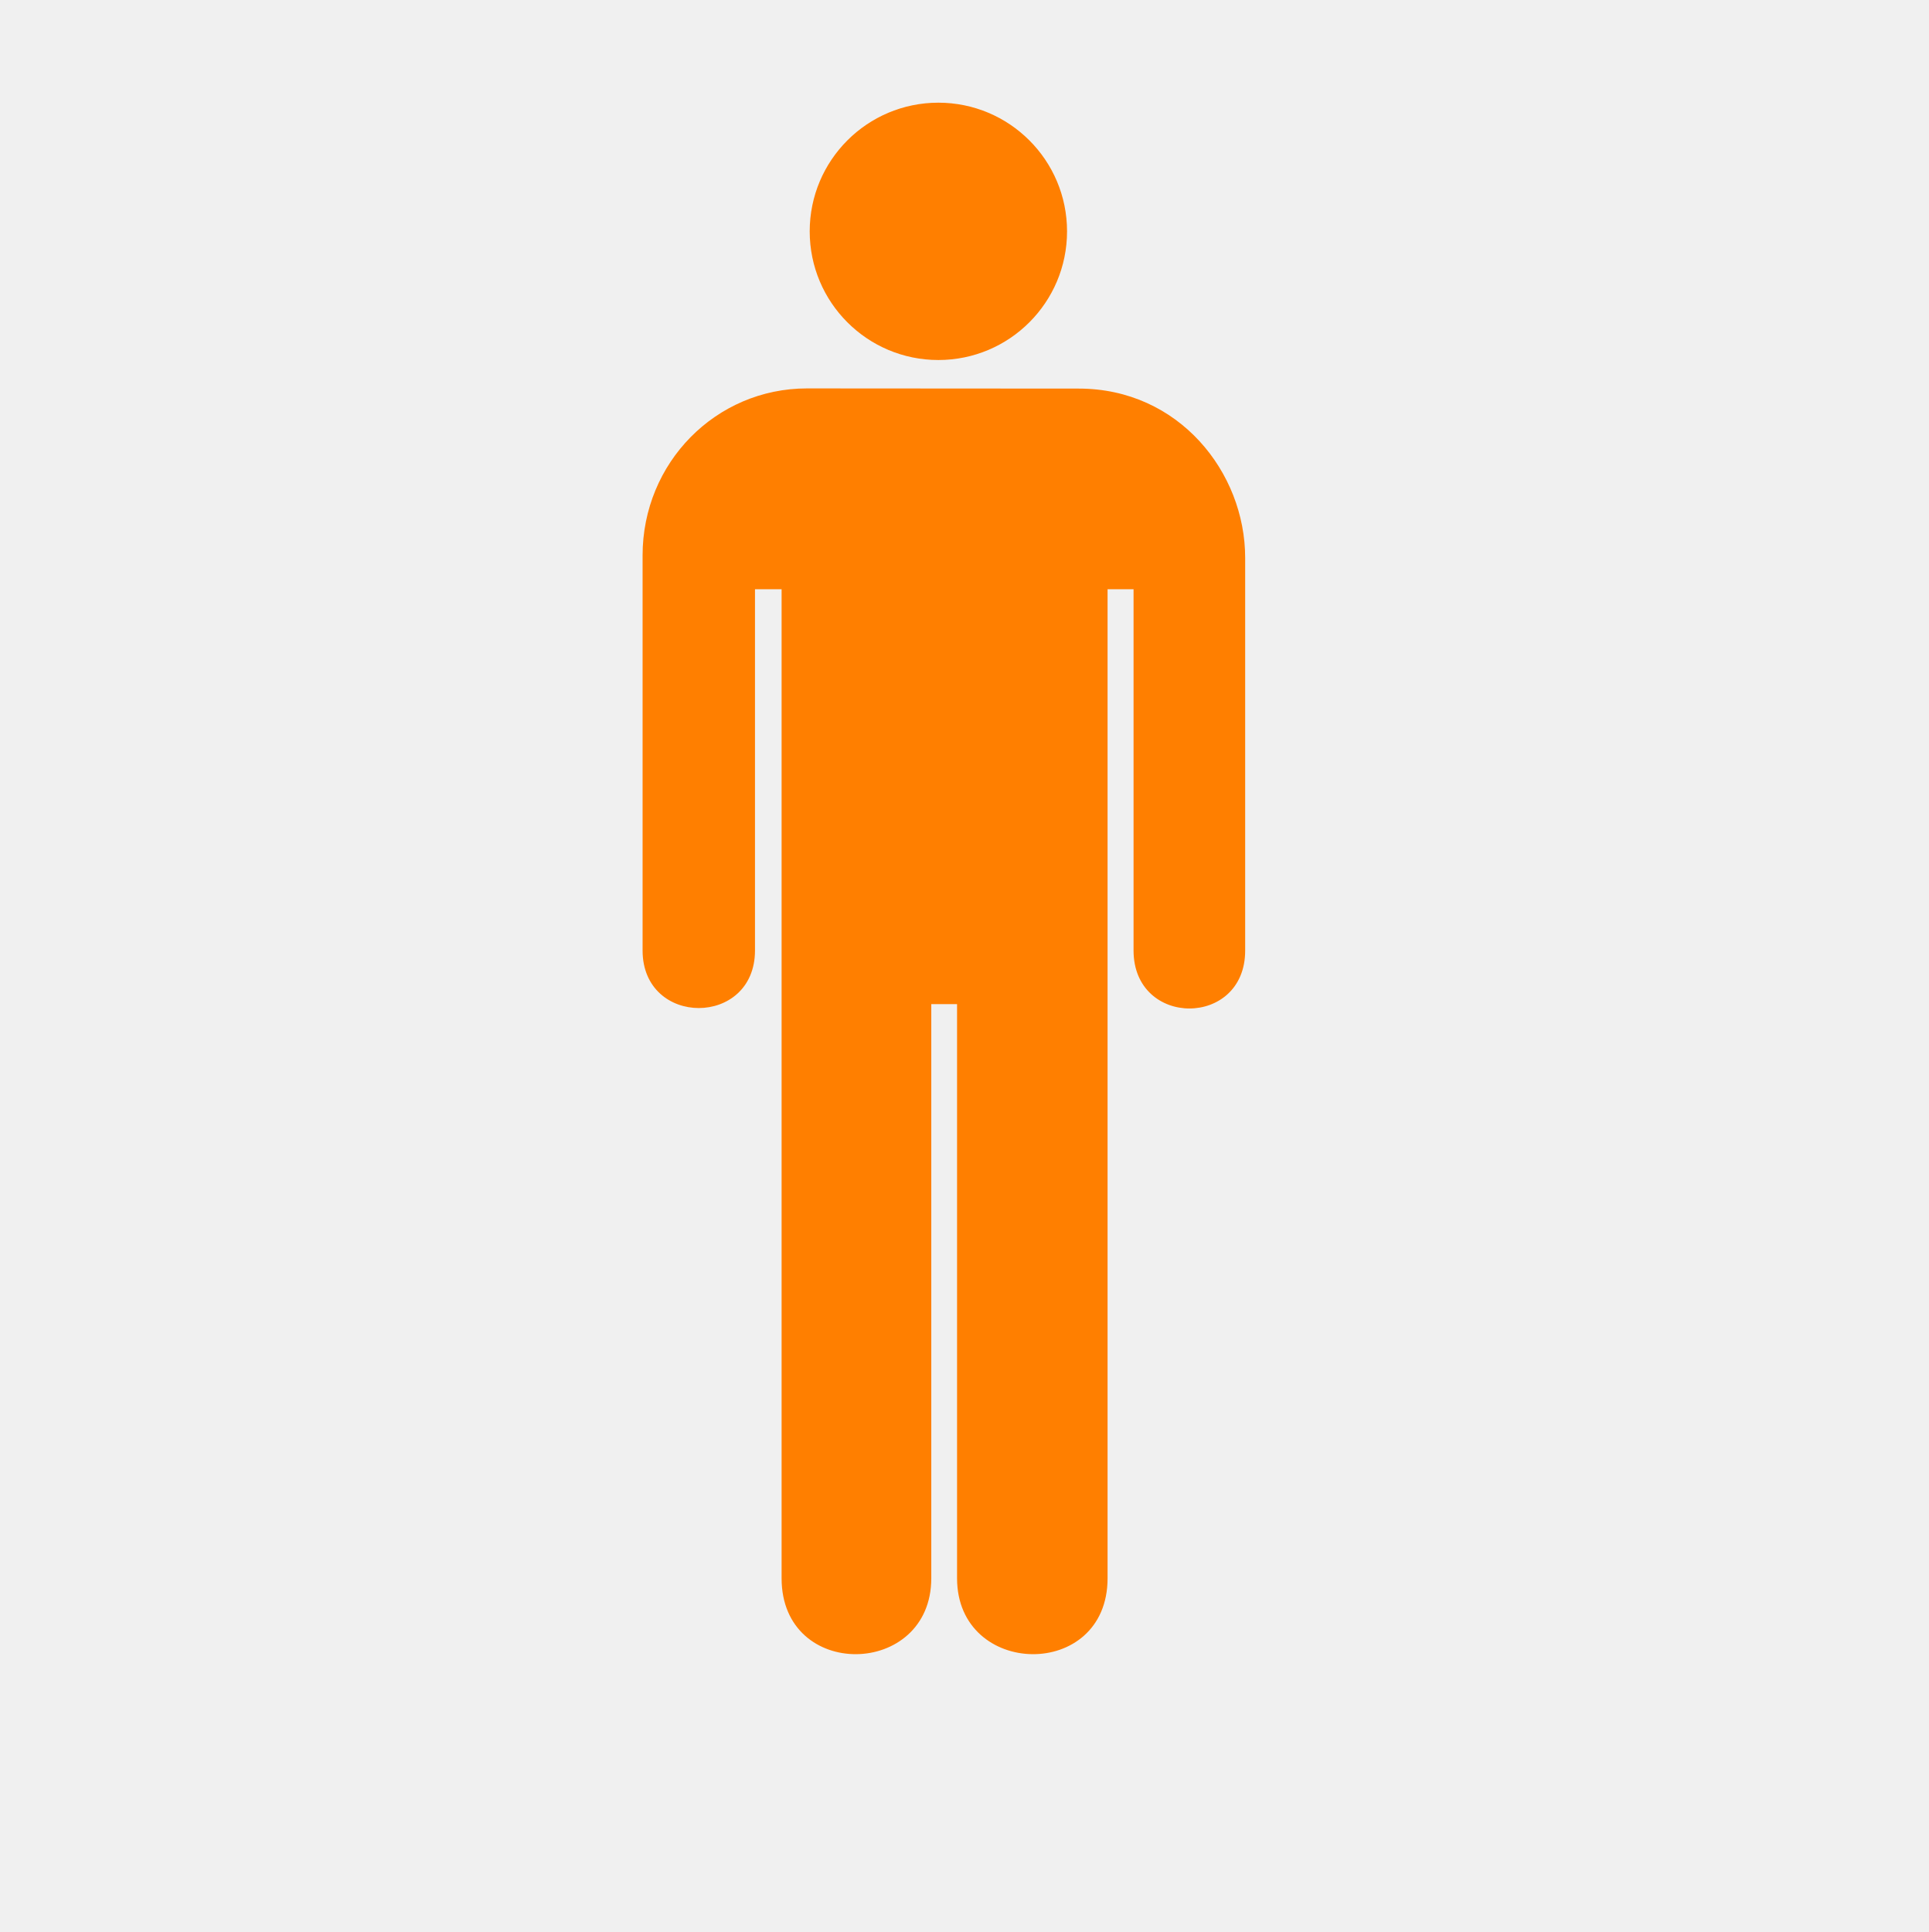
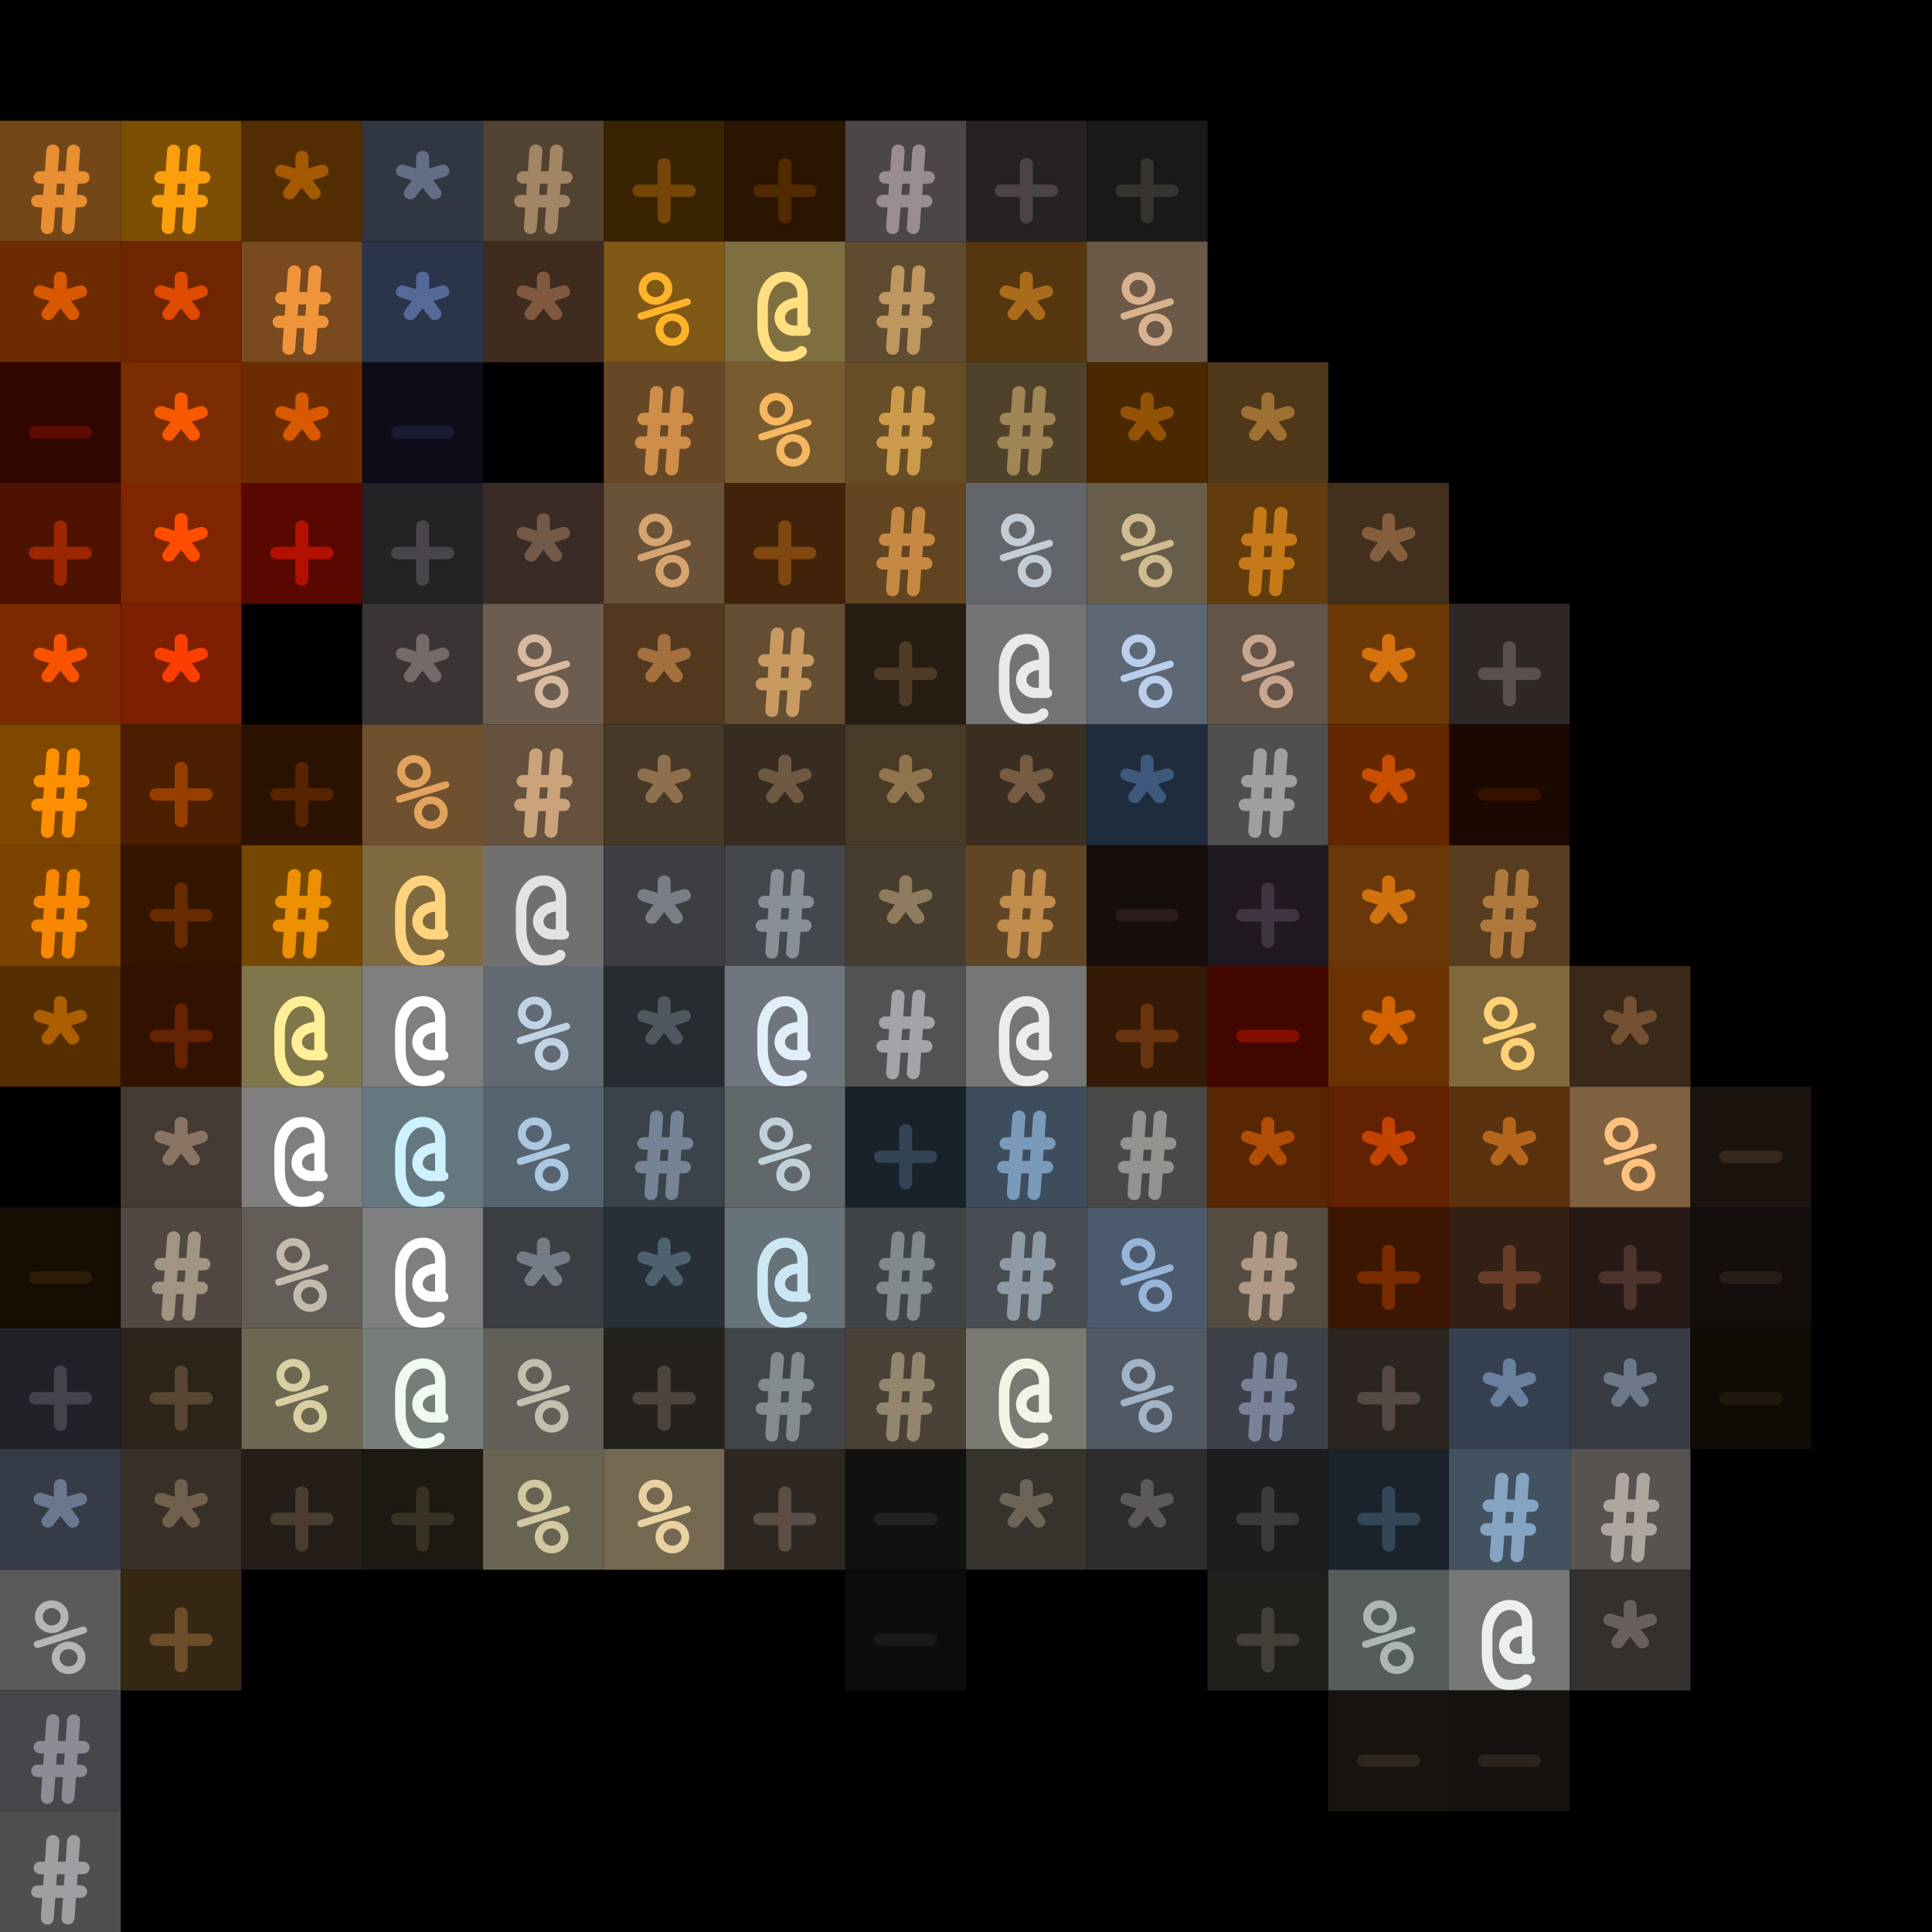
- <svg xmlns="http://www.w3.org/2000/svg" width="612.164" height="613.171">
-   <g>
-     <path stroke="#ffffff" fill="#56aaff" id="path2457" d="m302.803,90.424" />
-     <g id="svg_1">
-       <path fill="#ff7f00" id="path2455" d="m297.803,114.26c22.551,0 40.835,-18.284 40.835,-40.836c0,-22.551 -18.284,-40.834 -40.835,-40.834c-22.552,0 -40.834,18.283 -40.834,40.834c0,22.552 18.282,40.836 40.834,40.836z" />
-       <path fill="#ff7f00" id="path2459" d="m256.105,123.273c-28.918,0 -52.173,23.584 -52.173,53l0,125.375c0,24.375 35.673,24.375 35.673,0l0,-114.642l8.444,0l0,313.907c0,32.589 47.503,31.63 47.503,0l0,-182.22l8.182,0l0,182.22c0,31.63 47.765,32.589 47.765,0l0,-313.907l8.247,0l0,114.642c0,24.562 35.487,24.562 35.422,0l0,-124.625c0,-27.125 -21.064,-53.694 -52.814,-53.694l-86.249,-0.056z" />
-     </g>
+ <svg xmlns="http://www.w3.org/2000/svg" viewBox="0 0 320 320">
+   <rect width="320" height="320" fill="#000" />
+   <g font-family="Menlo,Courier,monospace" font-weight="bold" font-size="20" text-anchor="middle">
+     <rect x="0" y="20" width="20" height="20" fill="rgb(116,71,25)" />
+     <text x="10" y="37" fill="rgb(232,142,51)">#</text>
+     <rect x="20" y="20" width="20" height="20" fill="rgb(125,79,6)" />
+     <text x="30" y="37" fill="rgb(251,159,13)">#</text>
+     <rect x="40" y="20" width="20" height="20" fill="rgb(82,45,1)" />
+     <text x="50" y="37" fill="rgb(164,90,2)">*</text>
+     <rect x="60" y="20" width="20" height="20" fill="rgb(49,55,66)" />
+     <text x="70" y="37" fill="rgb(98,110,133)">*</text>
+     <rect x="80" y="20" width="20" height="20" fill="rgb(81,66,50)" />
+     <text x="90" y="37" fill="rgb(162,133,100)">#</text>
+     <rect x="100" y="20" width="20" height="20" fill="rgb(58,35,3)" />
+     <text x="110" y="37" fill="rgb(117,70,7)">+</text>
+     <rect x="120" y="20" width="20" height="20" fill="rgb(41,21,0)" />
+     <text x="130" y="37" fill="rgb(82,42,0)">+</text>
+     <rect x="140" y="20" width="20" height="20" fill="rgb(77,70,73)" />
+     <text x="150" y="37" fill="rgb(154,140,147)">#</text>
+     <rect x="160" y="20" width="20" height="20" fill="rgb(38,33,37)" />
+     <text x="170" y="37" fill="rgb(77,66,74)">+</text>
+     <rect x="180" y="20" width="20" height="20" fill="rgb(27,25,23)" />
+     <text x="190" y="37" fill="rgb(55,51,47)">+</text>
+     <rect x="0" y="40" width="20" height="20" fill="rgb(108,44,0)" />
+     <text x="10" y="57" fill="rgb(216,89,0)">*</text>
+     <rect x="20" y="40" width="20" height="20" fill="rgb(110,37,0)" />
+     <text x="30" y="57" fill="rgb(221,74,0)">*</text>
+     <rect x="40" y="40" width="20" height="20" fill="rgb(120,74,29)" />
+     <text x="50" y="57" fill="rgb(240,148,59)">#</text>
+     <rect x="60" y="40" width="20" height="20" fill="rgb(42,53,76)" />
+     <text x="70" y="57" fill="rgb(85,106,152)">*</text>
+     <rect x="80" y="40" width="20" height="20" fill="rgb(64,44,31)" />
+     <text x="90" y="57" fill="rgb(129,89,62)">*</text>
+     <rect x="100" y="40" width="20" height="20" fill="rgb(127,89,21)" />
+     <text x="110" y="57" fill="rgb(255,179,43)">%</text>
+     <rect x="120" y="40" width="20" height="20" fill="rgb(127,111,64)" />
+     <text x="130" y="57" fill="rgb(255,223,128)">@</text>
+     <rect x="140" y="40" width="20" height="20" fill="rgb(95,75,48)" />
+     <text x="150" y="57" fill="rgb(190,151,96)">#</text>
+     <rect x="160" y="40" width="20" height="20" fill="rgb(85,54,14)" />
+     <text x="170" y="57" fill="rgb(170,108,28)">*</text>
+     <rect x="180" y="40" width="20" height="20" fill="rgb(108,89,71)" />
+     <text x="190" y="57" fill="rgb(216,178,143)">%</text>
+     <rect x="0" y="60" width="20" height="20" fill="rgb(47,6,0)" />
+     <text x="10" y="77" fill="rgb(94,12,0)">-</text>
+     <rect x="20" y="60" width="20" height="20" fill="rgb(123,44,0)" />
+     <text x="30" y="77" fill="rgb(247,88,0)">*</text>
+     <rect x="40" y="60" width="20" height="20" fill="rgb(108,44,0)" />
+     <text x="50" y="77" fill="rgb(216,89,0)">*</text>
+     <rect x="60" y="60" width="20" height="20" fill="rgb(12,13,25)" />
+     <text x="70" y="77" fill="rgb(25,27,51)">-</text>
+     <rect x="100" y="60" width="20" height="20" fill="rgb(103,71,37)" />
+     <text x="110" y="77" fill="rgb(206,142,74)">#</text>
+     <rect x="120" y="60" width="20" height="20" fill="rgb(122,91,48)" />
+     <text x="130" y="77" fill="rgb(245,183,96)">%</text>
+     <rect x="140" y="60" width="20" height="20" fill="rgb(102,77,37)" />
+     <text x="150" y="77" fill="rgb(204,154,75)">#</text>
+     <rect x="160" y="60" width="20" height="20" fill="rgb(80,66,42)" />
+     <text x="170" y="77" fill="rgb(160,133,85)">#</text>
+     <rect x="180" y="60" width="20" height="20" fill="rgb(74,41,2)" />
+     <text x="190" y="77" fill="rgb(148,83,4)">*</text>
+     <rect x="200" y="60" width="20" height="20" fill="rgb(79,56,25)" />
+     <text x="210" y="77" fill="rgb(158,112,51)">*</text>
+     <rect x="0" y="80" width="20" height="20" fill="rgb(77,19,0)" />
+     <text x="10" y="97" fill="rgb(155,38,0)">+</text>
+     <rect x="20" y="80" width="20" height="20" fill="rgb(127,38,0)" />
+     <text x="30" y="97" fill="rgb(255,77,0)">*</text>
+     <rect x="40" y="80" width="20" height="20" fill="rgb(89,8,0)" />
+     <text x="50" y="97" fill="rgb(178,16,0)">+</text>
+     <rect x="60" y="80" width="20" height="20" fill="rgb(36,34,37)" />
+     <text x="70" y="97" fill="rgb(73,69,75)">+</text>
+     <rect x="80" y="80" width="20" height="20" fill="rgb(58,44,36)" />
+     <text x="90" y="97" fill="rgb(116,89,73)">*</text>
+     <rect x="100" y="80" width="20" height="20" fill="rgb(106,82,56)" />
+     <text x="110" y="97" fill="rgb(213,164,113)">%</text>
+     <rect x="120" y="80" width="20" height="20" fill="rgb(64,35,8)" />
+     <text x="130" y="97" fill="rgb(128,71,17)">+</text>
+     <rect x="140" y="80" width="20" height="20" fill="rgb(98,68,33)" />
+     <text x="150" y="97" fill="rgb(197,137,67)">#</text>
+     <rect x="160" y="80" width="20" height="20" fill="rgb(98,102,107)" />
+     <text x="170" y="97" fill="rgb(196,205,214)">%</text>
+     <rect x="180" y="80" width="20" height="20" fill="rgb(104,93,72)" />
+     <text x="190" y="97" fill="rgb(209,187,144)">%</text>
+     <rect x="200" y="80" width="20" height="20" fill="rgb(98,60,12)" />
+     <text x="210" y="97" fill="rgb(197,121,24)">#</text>
+     <rect x="220" y="80" width="20" height="20" fill="rgb(66,47,30)" />
+     <text x="230" y="97" fill="rgb(132,94,61)">*</text>
+     <rect x="0" y="100" width="20" height="20" fill="rgb(124,41,0)" />
+     <text x="10" y="117" fill="rgb(248,83,0)">*</text>
+     <rect x="20" y="100" width="20" height="20" fill="rgb(125,31,0)" />
+     <text x="30" y="117" fill="rgb(250,63,0)">*</text>
+     <rect x="60" y="100" width="20" height="20" fill="rgb(58,53,52)" />
+     <text x="70" y="117" fill="rgb(116,106,104)">*</text>
+     <rect x="80" y="100" width="20" height="20" fill="rgb(108,93,80)" />
+     <text x="90" y="117" fill="rgb(217,186,160)">%</text>
+     <rect x="100" y="100" width="20" height="20" fill="rgb(82,56,31)" />
+     <text x="110" y="117" fill="rgb(164,112,62)">*</text>
+     <rect x="120" y="100" width="20" height="20" fill="rgb(100,77,49)" />
+     <text x="130" y="117" fill="rgb(200,154,98)">#</text>
+     <rect x="140" y="100" width="20" height="20" fill="rgb(39,29,19)" />
+     <text x="150" y="117" fill="rgb(78,59,39)">+</text>
+     <rect x="160" y="100" width="20" height="20" fill="rgb(116,116,118)" />
+     <text x="170" y="117" fill="rgb(233,233,236)">@</text>
+     <rect x="180" y="100" width="20" height="20" fill="rgb(93,103,117)" />
+     <text x="190" y="117" fill="rgb(187,206,235)">%</text>
+     <rect x="200" y="100" width="20" height="20" fill="rgb(100,83,72)" />
+     <text x="210" y="117" fill="rgb(200,166,144)">%</text>
+     <rect x="220" y="100" width="20" height="20" fill="rgb(107,56,6)" />
+     <text x="230" y="117" fill="rgb(214,113,13)">*</text>
+     <rect x="240" y="100" width="20" height="20" fill="rgb(46,39,38)" />
+     <text x="250" y="117" fill="rgb(92,79,77)">+</text>
+     <rect x="0" y="120" width="20" height="20" fill="rgb(127,71,0)" />
+     <text x="10" y="137" fill="rgb(255,142,0)">#</text>
+     <rect x="20" y="120" width="20" height="20" fill="rgb(75,31,0)" />
+     <text x="30" y="137" fill="rgb(150,62,0)">+</text>
+     <rect x="40" y="120" width="20" height="20" fill="rgb(43,18,0)" />
+     <text x="50" y="137" fill="rgb(86,36,0)">+</text>
+     <rect x="60" y="120" width="20" height="20" fill="rgb(112,81,47)" />
+     <text x="70" y="137" fill="rgb(225,163,94)">%</text>
+     <rect x="80" y="120" width="20" height="20" fill="rgb(101,81,61)" />
+     <text x="90" y="137" fill="rgb(202,163,123)">#</text>
+     <rect x="100" y="120" width="20" height="20" fill="rgb(71,56,39)" />
+     <text x="110" y="137" fill="rgb(142,112,79)">*</text>
+     <rect x="120" y="120" width="20" height="20" fill="rgb(56,44,33)" />
+     <text x="130" y="137" fill="rgb(112,89,66)">*</text>
+     <rect x="140" y="120" width="20" height="20" fill="rgb(72,58,39)" />
+     <text x="150" y="137" fill="rgb(144,116,78)">*</text>
+     <rect x="160" y="120" width="20" height="20" fill="rgb(58,46,33)" />
+     <text x="170" y="137" fill="rgb(117,92,67)">*</text>
+     <rect x="180" y="120" width="20" height="20" fill="rgb(31,44,61)" />
+     <text x="190" y="137" fill="rgb(62,89,123)">*</text>
+     <rect x="200" y="120" width="20" height="20" fill="rgb(80,79,79)" />
+     <text x="210" y="137" fill="rgb(160,158,158)">#</text>
+     <rect x="220" y="120" width="20" height="20" fill="rgb(100,39,0)" />
+     <text x="230" y="137" fill="rgb(200,78,0)">*</text>
+     <rect x="240" y="120" width="20" height="20" fill="rgb(27,8,0)" />
+     <text x="250" y="137" fill="rgb(54,17,0)">-</text>
+     <rect x="0" y="140" width="20" height="20" fill="rgb(124,67,0)" />
+     <text x="10" y="157" fill="rgb(248,135,0)">#</text>
+     <rect x="20" y="140" width="20" height="20" fill="rgb(52,21,0)" />
+     <text x="30" y="157" fill="rgb(104,43,0)">+</text>
+     <rect x="40" y="140" width="20" height="20" fill="rgb(118,71,0)" />
+     <text x="50" y="157" fill="rgb(236,143,0)">#</text>
+     <rect x="60" y="140" width="20" height="20" fill="rgb(127,105,62)" />
+     <text x="70" y="157" fill="rgb(255,210,125)">@</text>
+     <rect x="80" y="140" width="20" height="20" fill="rgb(114,112,111)" />
+     <text x="90" y="157" fill="rgb(229,225,223)">@</text>
+     <rect x="100" y="140" width="20" height="20" fill="rgb(60,62,66)" />
+     <text x="110" y="157" fill="rgb(121,125,133)">*</text>
+     <rect x="120" y="140" width="20" height="20" fill="rgb(68,71,75)" />
+     <text x="130" y="157" fill="rgb(137,143,151)">#</text>
+     <rect x="140" y="140" width="20" height="20" fill="rgb(71,61,46)" />
+     <text x="150" y="157" fill="rgb(143,123,93)">*</text>
+     <rect x="160" y="140" width="20" height="20" fill="rgb(97,70,38)" />
+     <text x="170" y="157" fill="rgb(194,140,77)">#</text>
+     <rect x="180" y="140" width="20" height="20" fill="rgb(23,13,13)" />
+     <text x="190" y="157" fill="rgb(46,27,27)">-</text>
+     <rect x="200" y="140" width="20" height="20" fill="rgb(32,26,32)" />
+     <text x="210" y="157" fill="rgb(65,52,65)">+</text>
+     <rect x="220" y="140" width="20" height="20" fill="rgb(104,56,8)" />
+     <text x="230" y="157" fill="rgb(209,113,16)">*</text>
+     <rect x="240" y="140" width="20" height="20" fill="rgb(87,60,31)" />
+     <text x="250" y="157" fill="rgb(175,121,62)">#</text>
+     <rect x="0" y="160" width="20" height="20" fill="rgb(86,47,0)" />
+     <text x="10" y="177" fill="rgb(173,94,0)">*</text>
+     <rect x="20" y="160" width="20" height="20" fill="rgb(50,17,0)" />
+     <text x="30" y="177" fill="rgb(100,34,0)">+</text>
+     <rect x="40" y="160" width="20" height="20" fill="rgb(127,119,75)" />
+     <text x="50" y="177" fill="rgb(255,239,151)">@</text>
+     <rect x="60" y="160" width="20" height="20" fill="rgb(127,127,127)" />
+     <text x="70" y="177" fill="rgb(255,255,255)">@</text>
+     <rect x="80" y="160" width="20" height="20" fill="rgb(97,105,114)" />
+     <text x="90" y="177" fill="rgb(194,210,229)">%</text>
+     <rect x="100" y="160" width="20" height="20" fill="rgb(39,44,48)" />
+     <text x="110" y="177" fill="rgb(79,88,96)">*</text>
+     <rect x="120" y="160" width="20" height="20" fill="rgb(112,118,125)" />
+     <text x="130" y="177" fill="rgb(225,237,250)">@</text>
+     <rect x="140" y="160" width="20" height="20" fill="rgb(81,82,84)" />
+     <text x="150" y="177" fill="rgb(162,164,169)">#</text>
+     <rect x="160" y="160" width="20" height="20" fill="rgb(117,118,118)" />
+     <text x="170" y="177" fill="rgb(235,237,237)">@</text>
+     <rect x="180" y="160" width="20" height="20" fill="rgb(53,26,7)" />
+     <text x="190" y="177" fill="rgb(106,52,15)">+</text>
+     <rect x="200" y="160" width="20" height="20" fill="rgb(66,7,0)" />
+     <text x="210" y="177" fill="rgb(132,15,0)">-</text>
+     <rect x="220" y="160" width="20" height="20" fill="rgb(106,50,0)" />
+     <text x="230" y="177" fill="rgb(212,100,0)">*</text>
+     <rect x="240" y="160" width="20" height="20" fill="rgb(127,104,59)" />
+     <text x="250" y="177" fill="rgb(255,209,119)">%</text>
+     <rect x="260" y="160" width="20" height="20" fill="rgb(58,40,25)" />
+     <text x="270" y="177" fill="rgb(116,81,50)">*</text>
+     <rect x="20" y="180" width="20" height="20" fill="rgb(68,58,50)" />
+     <text x="30" y="197" fill="rgb(137,116,100)">*</text>
+     <rect x="40" y="180" width="20" height="20" fill="rgb(127,127,127)" />
+     <text x="50" y="197" fill="rgb(255,255,255)">@</text>
+     <rect x="60" y="180" width="20" height="20" fill="rgb(102,120,127)" />
+     <text x="70" y="197" fill="rgb(205,241,255)">@</text>
+     <rect x="80" y="180" width="20" height="20" fill="rgb(85,100,112)" />
+     <text x="90" y="197" fill="rgb(171,200,224)">%</text>
+     <rect x="100" y="180" width="20" height="20" fill="rgb(58,66,75)" />
+     <text x="110" y="197" fill="rgb(116,132,150)">#</text>
+     <rect x="120" y="180" width="20" height="20" fill="rgb(96,104,108)" />
+     <text x="130" y="197" fill="rgb(193,209,217)">%</text>
+     <rect x="140" y="180" width="20" height="20" fill="rgb(25,33,43)" />
+     <text x="150" y="197" fill="rgb(50,67,86)">+</text>
+     <rect x="160" y="180" width="20" height="20" fill="rgb(61,77,93)" />
+     <text x="170" y="197" fill="rgb(123,154,186)">#</text>
+     <rect x="180" y="180" width="20" height="20" fill="rgb(73,73,71)" />
+     <text x="190" y="197" fill="rgb(147,147,143)">#</text>
+     <rect x="200" y="180" width="20" height="20" fill="rgb(88,38,2)" />
+     <text x="210" y="197" fill="rgb(177,77,5)">*</text>
+     <rect x="220" y="180" width="20" height="20" fill="rgb(98,33,0)" />
+     <text x="230" y="197" fill="rgb(196,67,0)">*</text>
+     <rect x="240" y="180" width="20" height="20" fill="rgb(90,51,14)" />
+     <text x="250" y="197" fill="rgb(181,102,28)">*</text>
+     <rect x="260" y="180" width="20" height="20" fill="rgb(127,96,63)" />
+     <text x="270" y="197" fill="rgb(255,193,127)">%</text>
+     <rect x="280" y="180" width="20" height="20" fill="rgb(26,19,14)" />
+     <text x="290" y="197" fill="rgb(52,39,29)">-</text>
+     <rect x="0" y="200" width="20" height="20" fill="rgb(22,13,3)" />
+     <text x="10" y="217" fill="rgb(44,27,7)">-</text>
+     <rect x="20" y="200" width="20" height="20" fill="rgb(81,73,65)" />
+     <text x="30" y="217" fill="rgb(163,147,131)">#</text>
+     <rect x="40" y="200" width="20" height="20" fill="rgb(98,93,87)" />
+     <text x="50" y="217" fill="rgb(196,187,174)">%</text>
+     <rect x="60" y="200" width="20" height="20" fill="rgb(126,127,127)" />
+     <text x="70" y="217" fill="rgb(252,255,255)">@</text>
+     <rect x="80" y="200" width="20" height="20" fill="rgb(58,62,67)" />
+     <text x="90" y="217" fill="rgb(116,124,135)">*</text>
+     <rect x="100" y="200" width="20" height="20" fill="rgb(39,48,55)" />
+     <text x="110" y="217" fill="rgb(78,97,110)">*</text>
+     <rect x="120" y="200" width="20" height="20" fill="rgb(102,115,122)" />
+     <text x="130" y="217" fill="rgb(204,231,244)">@</text>
+     <rect x="140" y="200" width="20" height="20" fill="rgb(64,68,70)" />
+     <text x="150" y="217" fill="rgb(129,137,140)">#</text>
+     <rect x="160" y="200" width="20" height="20" fill="rgb(71,77,83)" />
+     <text x="170" y="217" fill="rgb(143,154,167)">#</text>
+     <rect x="180" y="200" width="20" height="20" fill="rgb(75,90,108)" />
+     <text x="190" y="217" fill="rgb(150,181,217)">%</text>
+     <rect x="200" y="200" width="20" height="20" fill="rgb(87,76,66)" />
+     <text x="210" y="217" fill="rgb(175,152,133)">#</text>
+     <rect x="220" y="200" width="20" height="20" fill="rgb(60,22,0)" />
+     <text x="230" y="217" fill="rgb(120,44,0)">+</text>
+     <rect x="240" y="200" width="20" height="20" fill="rgb(52,31,20)" />
+     <text x="250" y="217" fill="rgb(104,62,40)">+</text>
+     <rect x="260" y="200" width="20" height="20" fill="rgb(39,26,22)" />
+     <text x="270" y="217" fill="rgb(78,52,44)">+</text>
+     <rect x="280" y="200" width="20" height="20" fill="rgb(19,14,11)" />
+     <text x="290" y="217" fill="rgb(39,29,23)">-</text>
+     <rect x="0" y="220" width="20" height="20" fill="rgb(33,33,39)" />
+     <text x="10" y="237" fill="rgb(67,67,78)">+</text>
+     <rect x="20" y="220" width="20" height="20" fill="rgb(44,35,25)" />
+     <text x="30" y="237" fill="rgb(89,70,50)">+</text>
+     <rect x="40" y="220" width="20" height="20" fill="rgb(109,103,81)" />
+     <text x="50" y="237" fill="rgb(218,206,163)">%</text>
+     <rect x="60" y="220" width="20" height="20" fill="rgb(119,125,120)" />
+     <text x="70" y="237" fill="rgb(239,250,241)">@</text>
+     <rect x="80" y="220" width="20" height="20" fill="rgb(97,95,87)" />
+     <text x="90" y="237" fill="rgb(194,191,175)">%</text>
+     <rect x="100" y="220" width="20" height="20" fill="rgb(37,34,30)" />
+     <text x="110" y="237" fill="rgb(75,69,61)">+</text>
+     <rect x="120" y="220" width="20" height="20" fill="rgb(65,69,71)" />
+     <text x="130" y="237" fill="rgb(131,139,142)">#</text>
+     <rect x="140" y="220" width="20" height="20" fill="rgb(74,66,55)" />
+     <text x="150" y="237" fill="rgb(148,133,110)">#</text>
+     <rect x="160" y="220" width="20" height="20" fill="rgb(122,121,114)" />
+     <text x="170" y="237" fill="rgb(245,243,229)">@</text>
+     <rect x="180" y="220" width="20" height="20" fill="rgb(81,89,100)" />
+     <text x="190" y="237" fill="rgb(162,179,200)">%</text>
+     <rect x="200" y="220" width="20" height="20" fill="rgb(60,64,75)" />
+     <text x="210" y="237" fill="rgb(120,129,151)">#</text>
+     <rect x="220" y="220" width="20" height="20" fill="rgb(43,36,33)" />
+     <text x="230" y="237" fill="rgb(86,73,67)">+</text>
+     <rect x="240" y="220" width="20" height="20" fill="rgb(52,64,79)" />
+     <text x="250" y="237" fill="rgb(105,128,159)">*</text>
+     <rect x="260" y="220" width="20" height="20" fill="rgb(54,59,68)" />
+     <text x="270" y="237" fill="rgb(108,119,136)">*</text>
+     <rect x="280" y="220" width="20" height="20" fill="rgb(16,12,6)" />
+     <text x="290" y="237" fill="rgb(32,24,12)">-</text>
+     <rect x="0" y="240" width="20" height="20" fill="rgb(53,60,71)" />
+     <text x="10" y="257" fill="rgb(106,120,143)">*</text>
+     <rect x="20" y="240" width="20" height="20" fill="rgb(56,48,38)" />
+     <text x="30" y="257" fill="rgb(113,96,77)">*</text>
+     <rect x="40" y="240" width="20" height="20" fill="rgb(37,30,24)" />
+     <text x="50" y="257" fill="rgb(74,61,48)">+</text>
+     <rect x="60" y="240" width="20" height="20" fill="rgb(27,25,18)" />
+     <text x="70" y="257" fill="rgb(55,50,36)">+</text>
+     <rect x="80" y="240" width="20" height="20" fill="rgb(105,100,81)" />
+     <text x="90" y="257" fill="rgb(210,200,162)">%</text>
+     <rect x="100" y="240" width="20" height="20" fill="rgb(116,104,81)" />
+     <text x="110" y="257" fill="rgb(233,209,162)">%</text>
+     <rect x="120" y="240" width="20" height="20" fill="rgb(46,39,34)" />
+     <text x="130" y="257" fill="rgb(92,78,69)">+</text>
+     <rect x="140" y="240" width="20" height="20" fill="rgb(17,17,15)" />
+     <text x="150" y="257" fill="rgb(35,34,31)">-</text>
+     <rect x="160" y="240" width="20" height="20" fill="rgb(54,50,44)" />
+     <text x="170" y="257" fill="rgb(109,100,88)">*</text>
+     <rect x="180" y="240" width="20" height="20" fill="rgb(46,44,44)" />
+     <text x="190" y="257" fill="rgb(93,89,89)">*</text>
+     <rect x="200" y="240" width="20" height="20" fill="rgb(29,29,31)" />
+     <text x="210" y="257" fill="rgb(59,59,63)">+</text>
+     <rect x="220" y="240" width="20" height="20" fill="rgb(26,35,44)" />
+     <text x="230" y="257" fill="rgb(52,71,88)">+</text>
+     <rect x="240" y="240" width="20" height="20" fill="rgb(66,82,97)" />
+     <text x="250" y="257" fill="rgb(132,164,194)">#</text>
+     <rect x="260" y="240" width="20" height="20" fill="rgb(86,83,80)" />
+     <text x="270" y="257" fill="rgb(173,167,160)">#</text>
+     <rect x="0" y="260" width="20" height="20" fill="rgb(90,90,92)" />
+     <text x="10" y="277" fill="rgb(181,181,185)">%</text>
+     <rect x="20" y="260" width="20" height="20" fill="rgb(54,39,21)" />
+     <text x="30" y="277" fill="rgb(108,78,42)">+</text>
+     <rect x="140" y="260" width="20" height="20" fill="rgb(12,12,13)" />
+     <text x="150" y="277" fill="rgb(25,25,27)">-</text>
+     <rect x="200" y="260" width="20" height="20" fill="rgb(33,31,28)" />
+     <text x="210" y="277" fill="rgb(67,62,56)">+</text>
+     <rect x="220" y="260" width="20" height="20" fill="rgb(86,91,91)" />
+     <text x="230" y="277" fill="rgb(173,182,182)">%</text>
+     <rect x="240" y="260" width="20" height="20" fill="rgb(117,120,119)" />
+     <text x="250" y="277" fill="rgb(235,240,239)">@</text>
+     <rect x="260" y="260" width="20" height="20" fill="rgb(52,48,46)" />
+     <text x="270" y="277" fill="rgb(104,96,93)">*</text>
+     <rect x="0" y="280" width="20" height="20" fill="rgb(70,70,75)" />
+     <text x="10" y="297" fill="rgb(140,140,150)">#</text>
+     <rect x="220" y="280" width="20" height="20" fill="rgb(23,19,14)" />
+     <text x="230" y="297" fill="rgb(47,38,29)">-</text>
+     <rect x="240" y="280" width="20" height="20" fill="rgb(21,17,14)" />
+     <text x="250" y="297" fill="rgb(43,35,28)">-</text>
+     <rect x="0" y="300" width="20" height="20" fill="rgb(79,79,81)" />
+     <text x="10" y="317" fill="rgb(159,158,163)">#</text>
  </g>
</svg>
